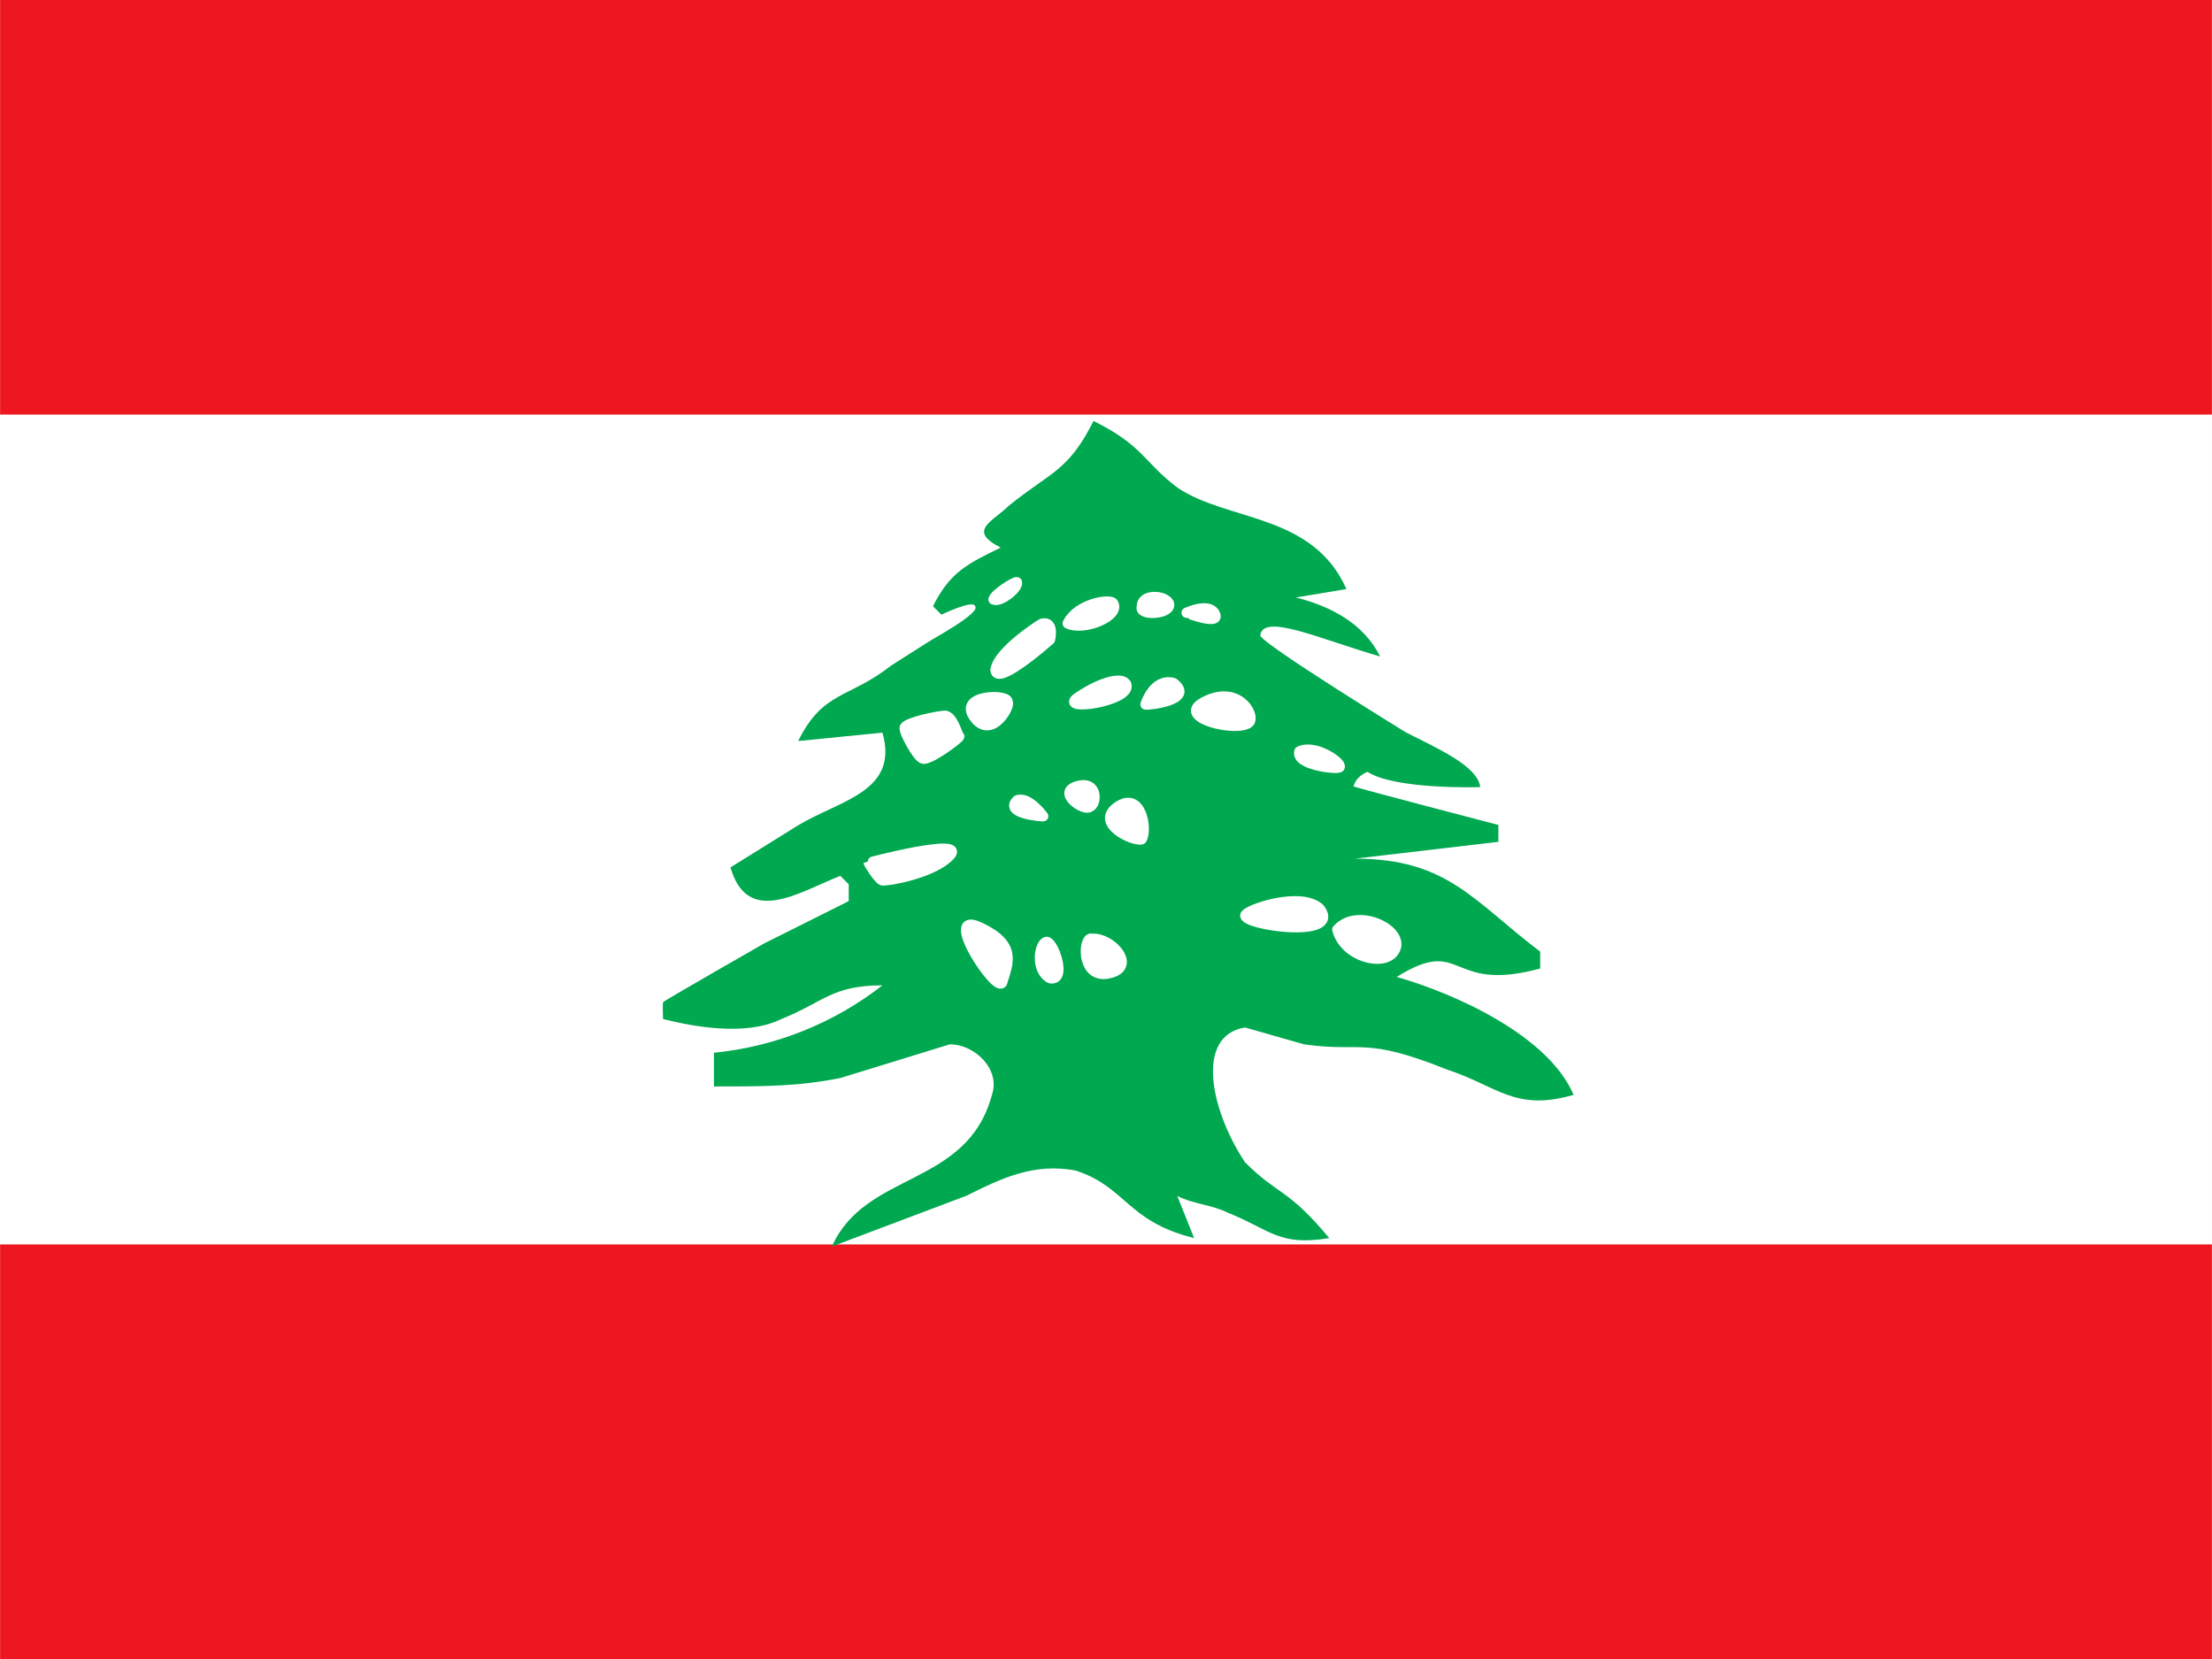
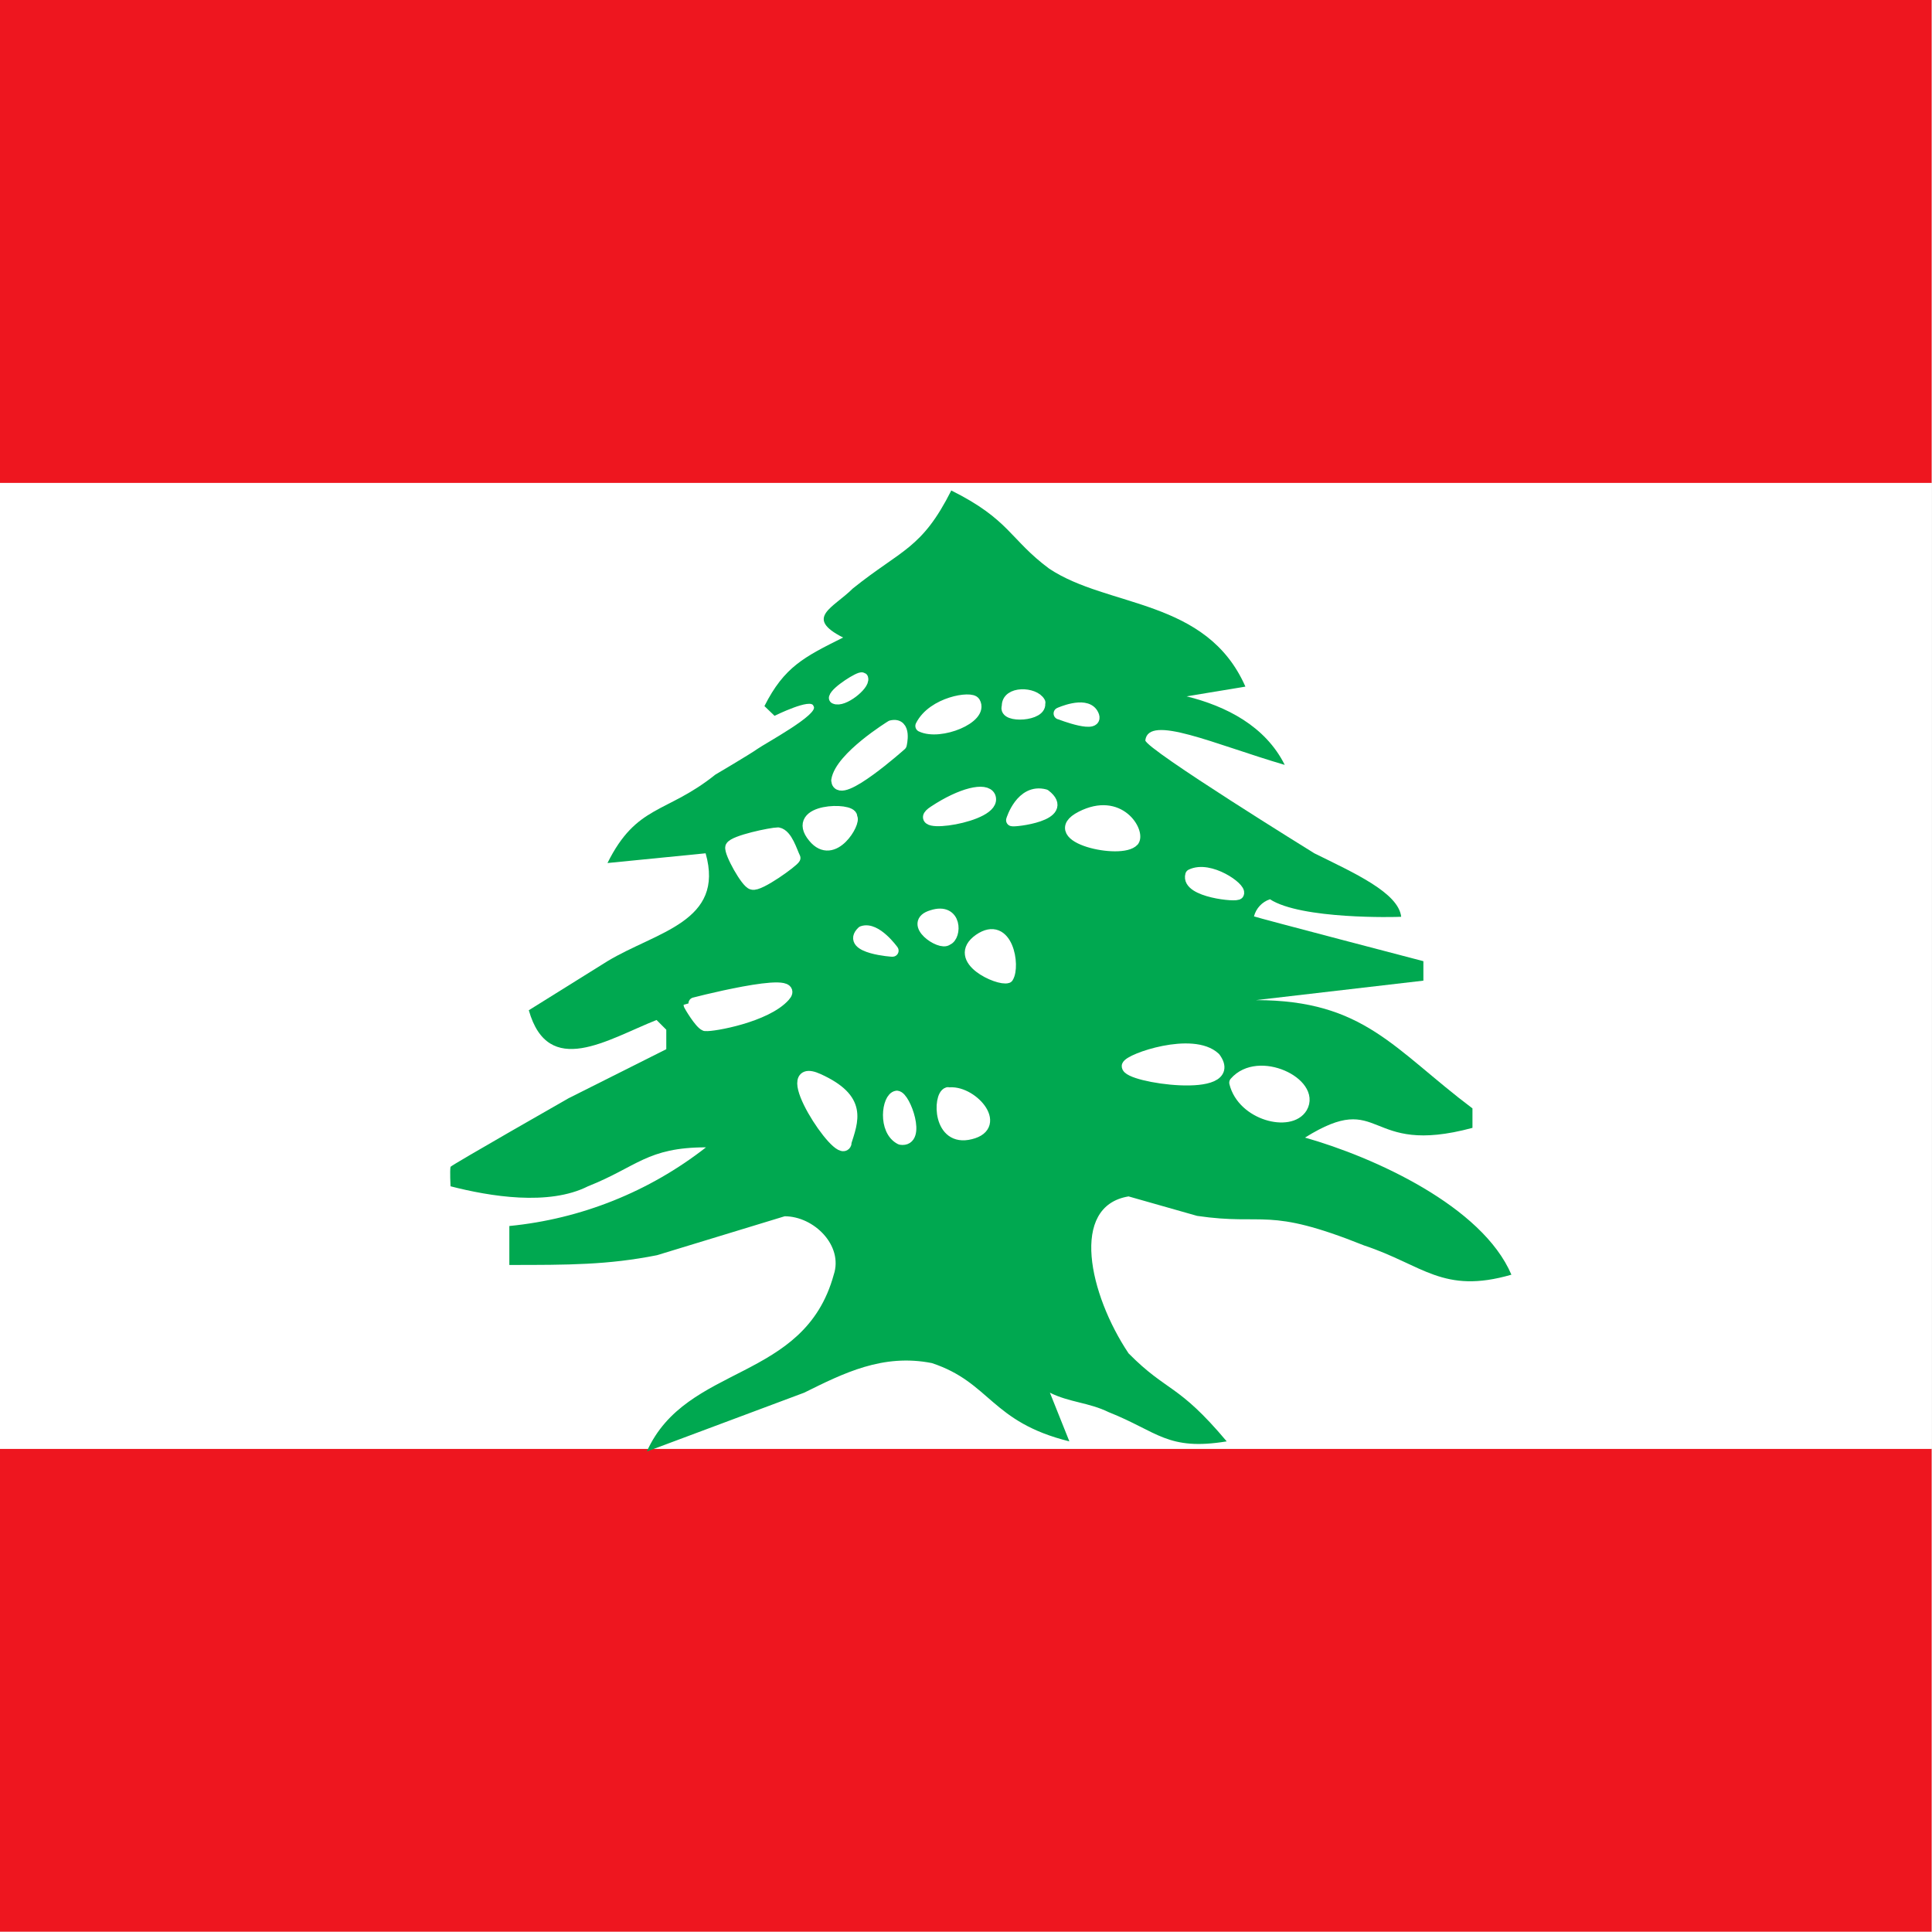
- <svg xmlns="http://www.w3.org/2000/svg" id="flag-icons-lb" viewBox="0 0 640 480">
+ <svg xmlns="http://www.w3.org/2000/svg" id="flag-icons-lb" viewBox="0 0 512 512">
  <defs>
    <clipPath id="lb-a">
-       <path fill-opacity=".7" d="M-85.3 0h682.6v512H-85.3z" />
+       <path fill-opacity=".7" d="M124 0h496v496H124z" />
    </clipPath>
  </defs>
-   <g clip-path="url(#lb-a)" transform="translate(80)scale(.9375)">
+   <g clip-path="url(#lb-a)" transform="translate(-128)scale(1.0321)">
    <g fill-rule="evenodd" stroke-width="1pt">
-       <path fill="#EE161F" d="M-128 384h768v128h-768zm0-384h768v128h-768z" />
-       <path fill="#fff" d="M-128 128h768v256h-768z" />
+       <path fill="#EE161F" d="M0 372h744v124H0zM0 0h744v124H0z" />
+       <path fill="#fff" d="M0 124h744v248H0z" />
    </g>
-     <path fill="#00A850" d="M252.1 130c-7.8 15.5-13 15.5-26 26-5.2 5.1-13 7.7-2.6 13-10.5 5.1-15.7 7.7-20.9 18.1l2.6 2.6s10-4.8 10.4-2.6c1.8 2.1-13 10-14.9 11.3l-11 7c-13.1 10.3-21 7.7-28.7 23.3l26-2.6c5.2 18.2-13 20.8-26 28.6l-20.9 13c5.3 18.2 20.9 7.8 33.9 2.6l2.6 2.6v5.2l-26 13s-30.8 17.6-31.3 18.2c-.2 1 0 5.2 0 5.2 10.4 2.6 26 5.2 36.5 0 13-5.2 15.6-10.4 31.2-10.4a100.6 100.6 0 0 1-52 20.8v10.4c15.6 0 26 0 39-2.6l33.8-10.4c7.8 0 15.7 7.8 13 15.6-7.7 28.6-39 23.4-49.4 46.8L213 369c10.4-5.2 20.8-10.3 33.8-7.7 15.6 5.2 15.6 15.6 36.4 20.8l-5.2-13c5.2 2.6 10.4 2.6 15.7 5.2 13 5.2 15.6 10.4 31.2 7.8-13-15.6-15.6-13-26-23.4-10.4-15.6-15.7-39 0-41.6l18.2 5.2c18.2 2.6 18.2-2.6 44.2 7.8 15.7 5.2 20.9 13 39 7.8-7.7-18.2-36.3-31.2-54.6-36.4 20.9-13 15.6 5.2 44.3-2.6v-5.2C369.3 278 361.4 265 332.8 265l44.3-5.2v-5.2s-43.7-11.4-44.7-11.9c.3-1.3 1.4-3.3 4.3-4.5 8.3 5.4 33.3 4.8 34.8 4.7-.8-6.4-12.7-11.7-23-16.9 0 0-44.7-27.5-44.9-29.9.9-7 18.3 1.1 37 6.5-5.2-10.4-15.6-15.6-26-18.2l15.6-2.6c-10.4-23.4-36.4-20.8-52-31.2-10.5-7.8-10.5-13-26.1-20.7z" />
-     <path fill="#fff" fill-rule="evenodd" stroke="#fff" stroke-linecap="round" stroke-linejoin="round" stroke-width="3.2" d="M224 303c1.9-6.1 4.4-11.6-7.2-16.9-11.6-5.3 5.8 21.1 7.2 17zm13.7-12.3c-2.3.3-3.6 8.8 1.1 11.2 5.2.8 1-11.1-1.1-11.2m13.5-1c-2.4.8-2.5 12.8 6 10.6 8.6-2.1 0-11.5-6-10.5zM267 259c1.8-3-.1-15-7.4-10-7.4 5.1 5 10.8 7.4 10m-16-10c2.3-.9 2.5-8.3-4-6.3-6.3 1.9 2.3 7.8 4 6.3m-14.4 2.9s-4.5-6.2-8-4.9c-4.3 4.2 8.3 5 8 4.9M187 271.7c1.9.2 16-2.3 20.9-7.8 4.9-5.5-25.1 2.3-25.1 2.4 0 .1 2.8 4.9 4.2 5.4m141.1-35c.7-1.3-7.5-7.1-12.4-4.8-1.3 4.3 12.4 5.7 12.4 4.8m-27.8-14c1.6-2.2-3.5-11.3-13.7-6.2-10.2 5 10.7 9.8 13.7 6.3zm-32.1-5.3s2.5-8.2 8.6-6.6c7 5.3-8.3 6.9-8.6 6.6m-6-6.2c-1-2.3-7.3-1-14.6 3.9-7.4 4.7 16.8 1.4 14.6-4zm18.7-22.1s6.5-3 8.5 0c2.7 4.3-8.6 0-8.5 0m-5.5-2.9c-1.3-2.6-8.5-2.9-8.3 1-1.2 3 9.4 2.4 8.3-1m-17.2 0c-.7-1.5-11 0-14 6.2 5 2.4 16.3-2.3 14-6.2m-22 6.3s-13.4 8.3-14.3 14.3c.4 5.2 16.8-9.4 16.8-9.4s1.4-5.8-2.4-4.9zm-14.9-7.5c.4-1.7 6.7-5.6 7.2-5.3.5 1.7-5.1 6.3-7.2 5.3m4.3 31.6c.3-2.5-16-2.3-9.9 5.2 5.2 6.3 11-4.1 9.9-5.2m-15 10.7c-.8-1.6-2-6-4.2-6.4-1.9 0-11.7 2-12.5 3.6-.4 1.3 4.1 9.4 5.6 9.6 1.8.7 10.9-6 11.2-6.8zm88.4 55.2c.5-1.8 17.3-7.5 23-2 6.8 9.3-23.4 5-23 2m46 10.9c3.7-6.2-11.3-13.6-17.6-6.5 2.2 8.5 14.6 11.6 17.6 6.5" />
+     <path fill="#00A850" d="M368.3 125.9c-7.6 15.1-12.7 15.1-25.3 25.2-5 5-12.6 7.5-2.5 12.6-10 5-15.1 7.5-20.2 17.6l2.6 2.5s9.5-4.7 10-2.5c1.7 2-12.6 9.7-14.4 11s-10.8 6.6-10.8 6.6c-12.6 10.1-20.2 7.6-27.7 22.7l25.2-2.5c5 17.6-12.6 20.1-25.2 27.7l-20.2 12.6c5 17.6 20.2 7.5 32.8 2.5l2.5 2.5v5L270 282s-29.8 17-30.3 17.6c-.2 1 0 5 0 5 10.1 2.6 25.2 5.1 35.3 0 12.6-5 15.2-10 30.3-10a97.4 97.4 0 0 1-50.5 20.2v10c15.2 0 25.3 0 37.9-2.5l32.8-10c7.5 0 15.1 7.5 12.6 15-7.6 27.7-37.8 22.7-48 45.4l40.4-15.1c10.1-5 20.2-10.1 32.8-7.6 15.1 5 15.1 15.1 35.3 20.1l-5-12.5c5 2.5 10 2.5 15.1 5 12.6 5 15.1 10 30.3 7.5-12.6-15-15.2-12.5-25.2-22.6-10.1-15.1-15.2-37.8 0-40.3l17.6 5c17.7 2.6 17.7-2.5 42.9 7.6 15.1 5 20.2 12.6 37.8 7.5-7.5-17.6-35.3-30.2-53-35.2 20.2-12.6 15.2 5 43-2.5v-5c-20.2-15.2-27.8-27.8-55.6-27.8l43-5v-5S447 235.7 446 235.3a6.3 6.3 0 0 1 4.1-4.4c8 5.2 32.3 4.6 33.7 4.5-.7-6.2-12.2-11.3-22.3-16.3 0 0-43.2-26.7-43.4-29 .8-6.8 17.7 1 35.8 6.3-5-10-15.1-15.1-25.2-17.6l15.1-2.5c-10-22.7-35.3-20.2-50.4-30.3-10.1-7.5-10.1-12.6-25.2-20.1z" />
+     <path fill="#fff" fill-rule="evenodd" stroke="#fff" stroke-linecap="round" stroke-linejoin="round" stroke-width="3.1" d="M341 293.6c1.9-6 4.3-11.3-6.9-16.4-11.2-5.1 5.6 20.5 7 16.4zm13.3-12c-2.3.3-3.4 8.6 1 10.8 5.1.8 1-10.7-1-10.8m13.1-.9c-2.3.7-2.4 12.4 5.8 10.3 8.3-2 0-11.2-5.8-10.2zm15.3-29.8c1.8-2.8-.1-14.5-7.2-9.6-7.1 5 5 10.4 7.2 9.6m-15.5-9.7c2.2-.8 2.4-8-3.8-6-6.2 1.8 2.2 7.5 3.8 6m-14 2.9s-4.3-6-7.7-4.8c-4.2 4 8 4.9 7.7 4.8m-48 19.1c1.8.2 15.5-2.2 20.2-7.5 4.8-5.3-24.3 2.2-24.3 2.3s2.7 4.7 4 5.2zm136.7-33.8c.7-1.3-7.3-7-12-4.7-1.2 4.2 12 5.5 12 4.7M415 215.8c1.5-2.1-3.5-11-13.3-6s10.3 9.5 13.3 6m-31.1-5.2s2.4-8 8.4-6.4c6.6 5.1-8.1 6.7-8.4 6.4m-5.8-6c-1-2.2-7.1-.9-14.2 3.8-7.1 4.6 16.3 1.3 14.2-3.8m18-21.4s6.4-2.9 8.3 0c2.6 4.2-8.3 0-8.2 0zm-5.2-2.8c-1.3-2.5-8.3-2.8-8.1 1-1.2 2.8 9 2.3 8-1zm-16.7 0c-.7-1.5-10.6 0-13.6 6 4.8 2.3 15.8-2.2 13.6-6m-21.3 6.1s-13 8-13.9 13.9c.4 5 16.3-9.2 16.3-9.2s1.4-5.6-2.4-4.7m-14.5-7.3c.4-1.6 6.5-5.4 7-5 .5 1.6-5 6-7 5m4.2 30.6c.3-2.3-15.6-2.1-9.6 5.1 5 6.1 10.7-4 9.6-5zM328 220.3c-.8-1.6-2-5.9-4.2-6.3-1.7 0-11.3 2-12 3.5-.4 1.3 4 9.2 5.4 9.4 1.7.6 10.5-5.8 10.8-6.6m85.6 53.4c.5-1.7 16.7-7.3 22.3-2 6.6 9-22.7 4.8-22.3 2m44.6 10.6c3.5-6-11-13.2-17-6.3 2 8.2 14.1 11.2 17 6.3" />
  </g>
</svg>
